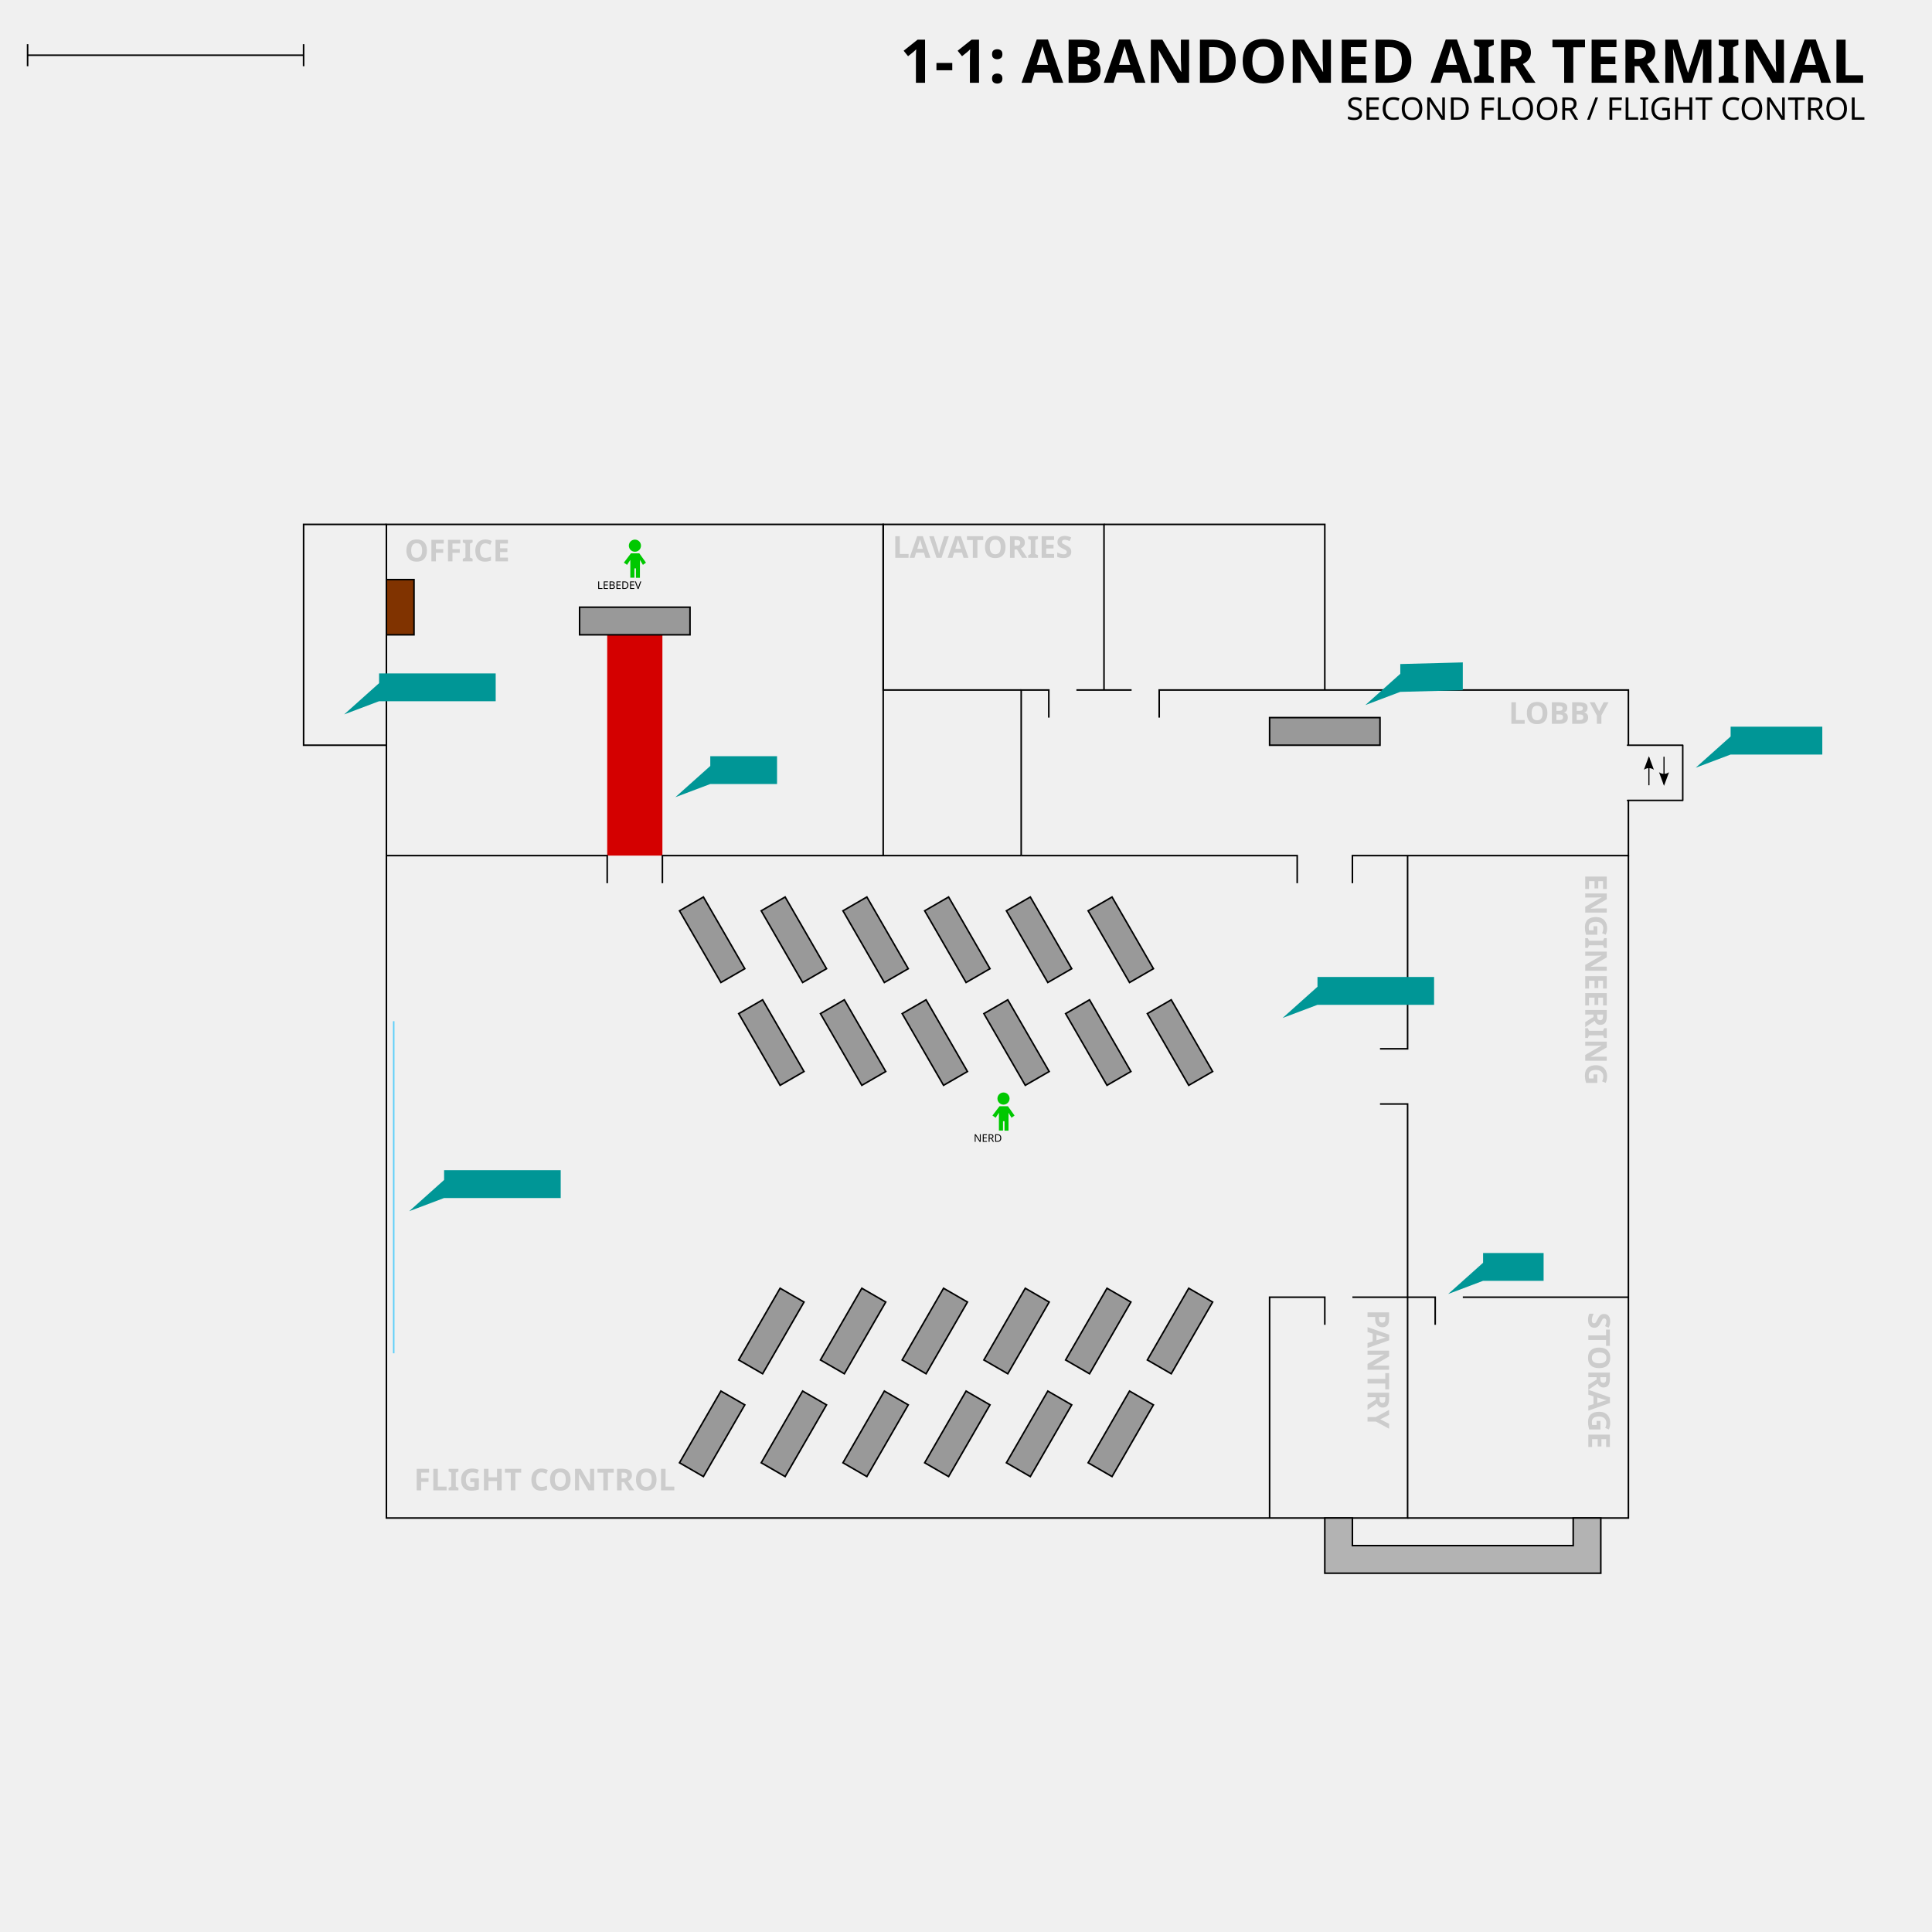
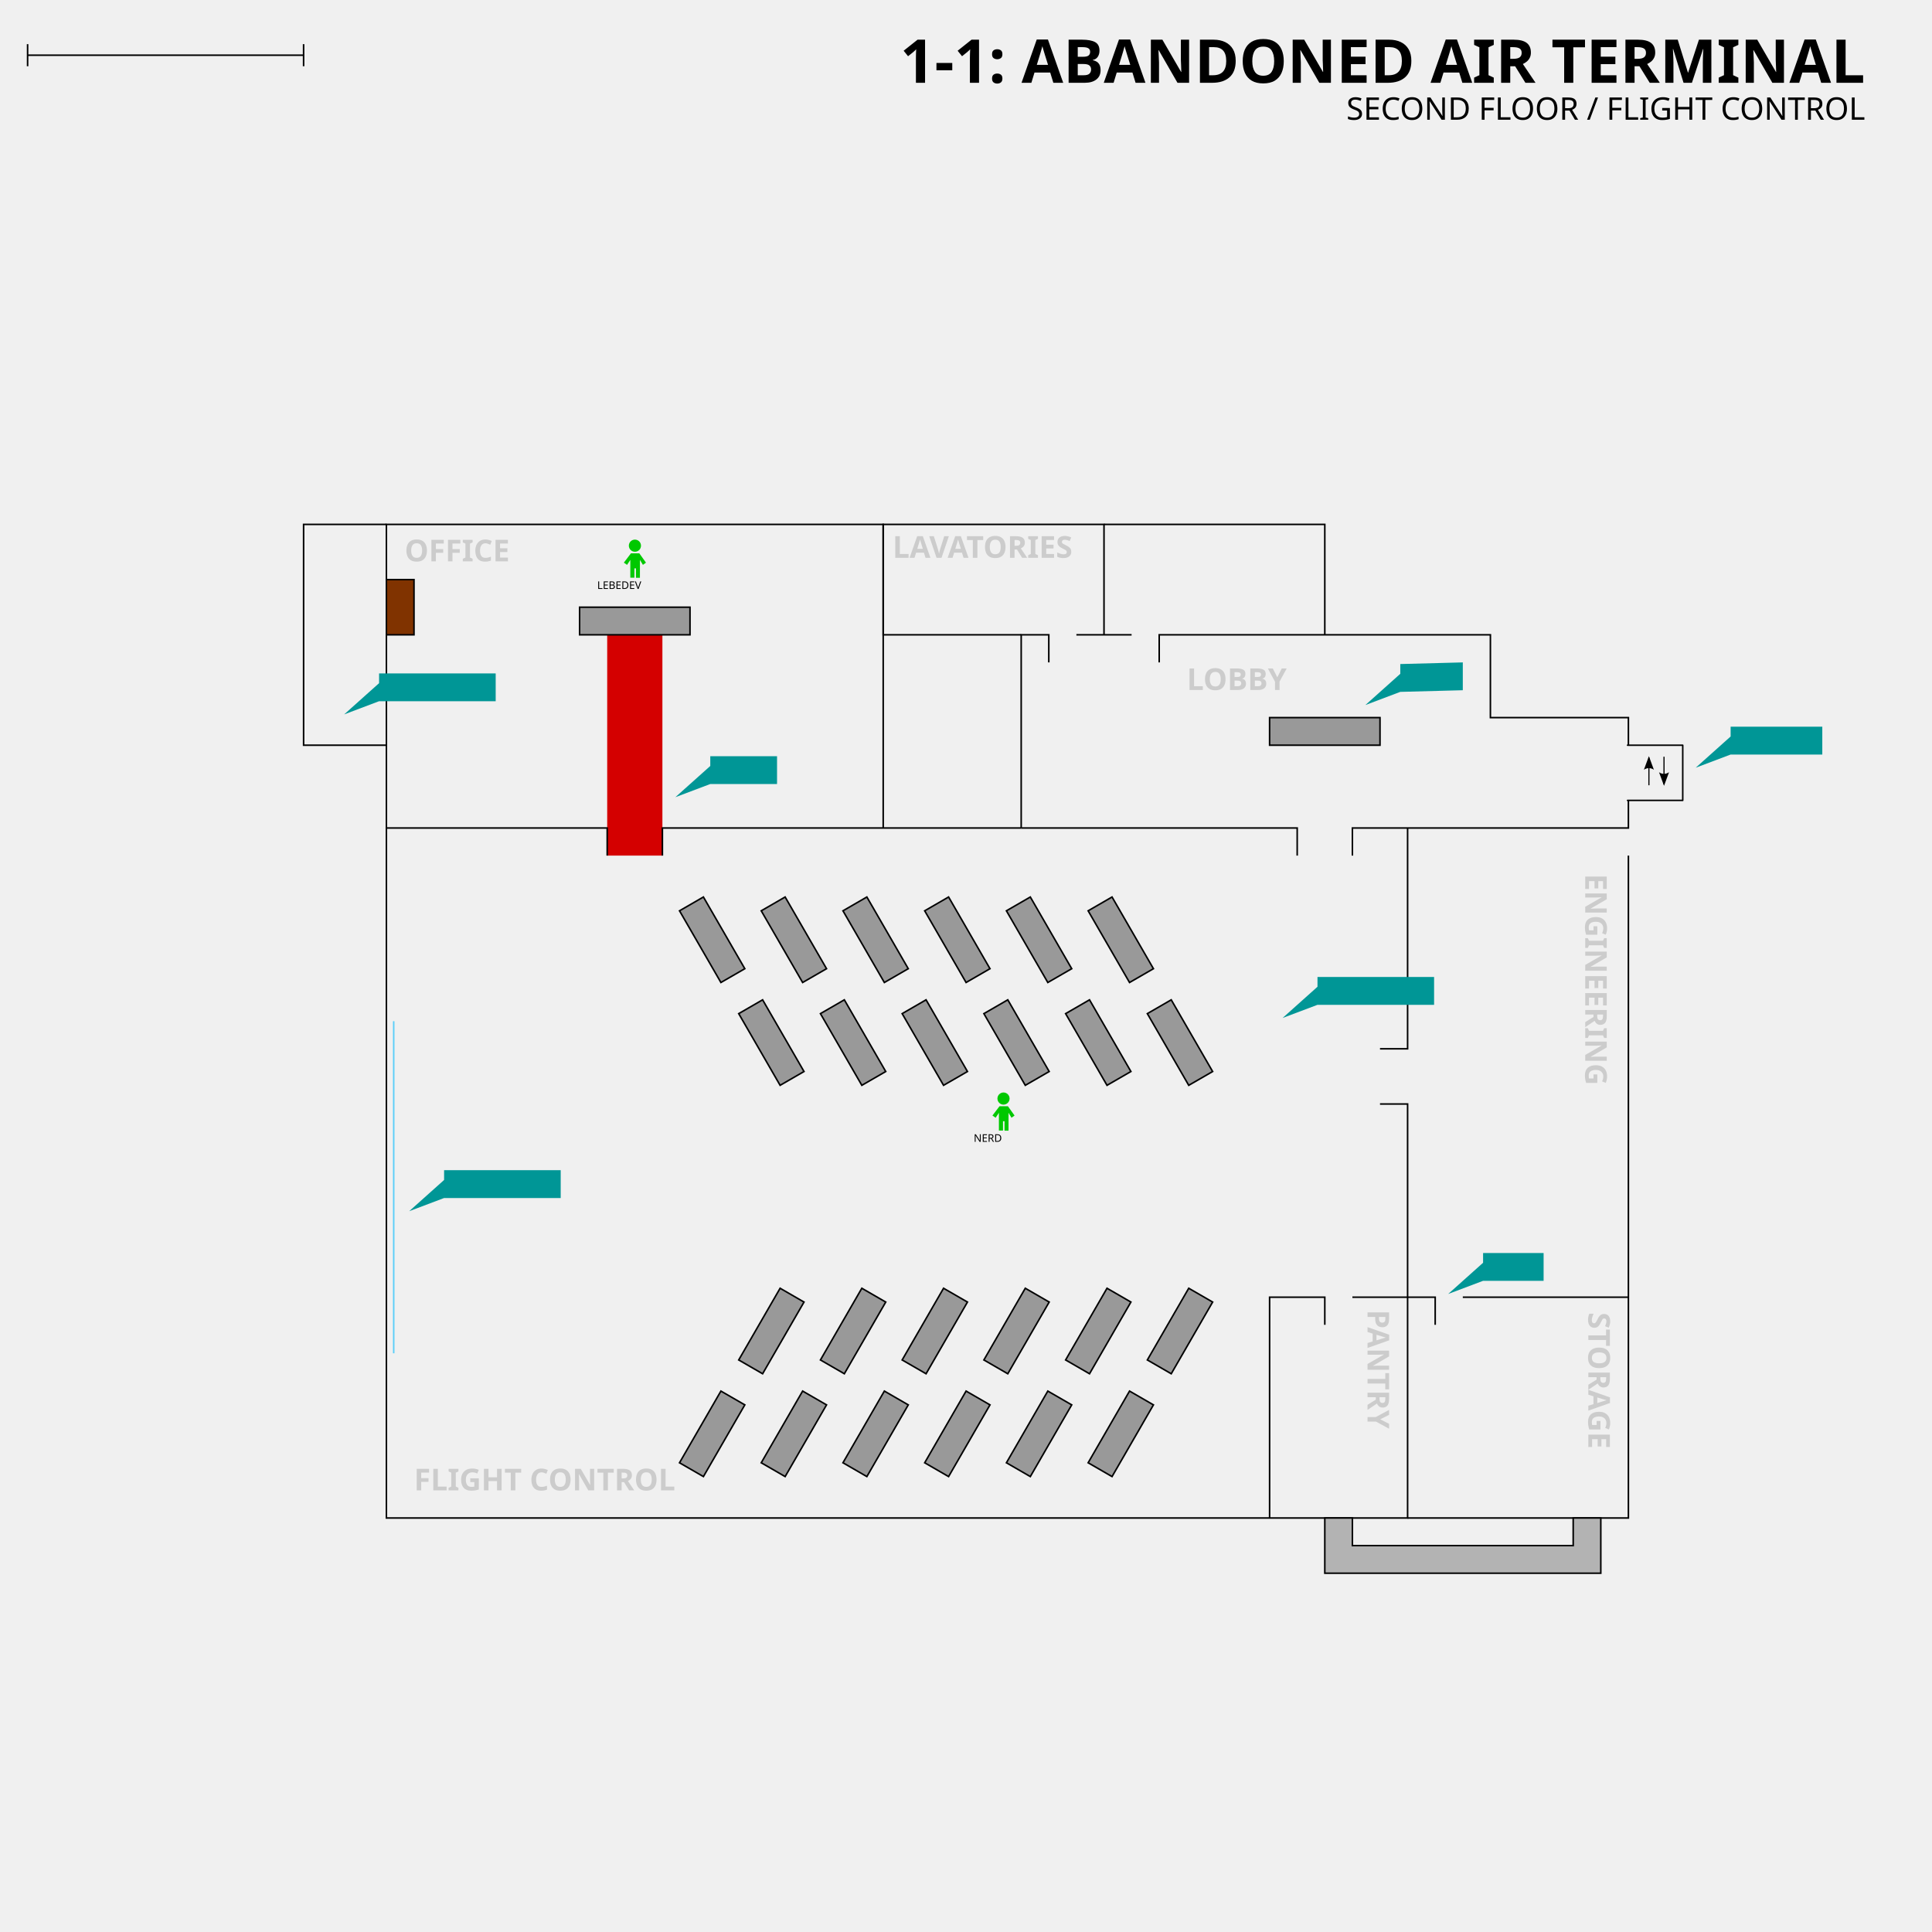
<svg xmlns="http://www.w3.org/2000/svg" xmlns:xlink="http://www.w3.org/1999/xlink" width="1240.158" height="1240.158" id="svg2" version="1.1">
  <defs id="defs4">
    <linearGradient id="linearGradient5294">
      <stop style="stop-color:#c8c8c8;stop-opacity:1;" offset="0" id="stop5296" />
      <stop style="stop-color:#808080;stop-opacity:0;" offset="1" id="stop5298" />
    </linearGradient>
    <marker orient="auto" refY="0" refX="0" id="Arrow2Mend" style="overflow:visible">
      <path id="path7211" style="fill-rule:evenodd;stroke-width:0.625;stroke-linejoin:round" d="M 8.719,4.034 -2.207,0.016 8.719,-4.002 c -1.745,2.372 -1.735,5.617 -6e-7,8.035 z" transform="scale(-0.6,-0.6)" />
    </marker>
    <marker orient="auto" refY="0" refX="0" id="Arrow2Lend" style="overflow:visible">
      <path id="path7205" style="fill-rule:evenodd;stroke-width:0.625;stroke-linejoin:round" d="M 8.719,4.034 -2.207,0.016 8.719,-4.002 c -1.745,2.372 -1.735,5.617 -6e-7,8.035 z" transform="matrix(-1.1,0,0,-1.1,-1.1,0)" />
    </marker>
    <marker orient="auto" refY="0" refX="0" id="Arrow2Lend-2" style="overflow:visible">
      <path id="path7205-9" style="fill-rule:evenodd;stroke-width:0.625;stroke-linejoin:round" d="M 8.719,4.034 -2.207,0.016 8.719,-4.002 c -1.745,2.372 -1.735,5.617 -6e-7,8.035 z" transform="matrix(-1.1,0,0,-1.1,-1.1,0)" />
    </marker>
    <linearGradient xlink:href="#linearGradient5294" id="linearGradient5300" x1="376.142" y1="2344.488" x2="376.142" y2="2273.622" gradientUnits="userSpaceOnUse" gradientTransform="translate(105.748,-2000.787)" />
    <linearGradient xlink:href="#linearGradient5294-4" id="linearGradient5300-7" x1="389.764" y1="2344.488" x2="389.764" y2="2273.622" gradientUnits="userSpaceOnUse" />
    <linearGradient id="linearGradient5294-4">
      <stop style="stop-color:#c8c8c8;stop-opacity:1;" offset="0" id="stop5296-5" />
      <stop style="stop-color:#808080;stop-opacity:0;" offset="1" id="stop5298-1" />
    </linearGradient>
    <linearGradient gradientTransform="translate(43.21654,-1946.705)" y2="2273.622" x2="389.764" y1="2344.488" x1="389.764" gradientUnits="userSpaceOnUse" id="linearGradient5317-2" xlink:href="#linearGradient5294-4-5" />
    <linearGradient id="linearGradient5294-4-5">
      <stop style="stop-color:#c8c8c8;stop-opacity:1;" offset="0" id="stop5296-5-2" />
      <stop style="stop-color:#808080;stop-opacity:0;" offset="1" id="stop5298-1-8" />
    </linearGradient>
    <linearGradient y2="2273.622" x2="389.764" y1="2344.488" x1="389.764" gradientTransform="translate(92.43308,-1942.988)" gradientUnits="userSpaceOnUse" id="linearGradient5351-9" xlink:href="#linearGradient5294-4-5-5" />
    <linearGradient id="linearGradient5294-4-5-5">
      <stop style="stop-color:#c8c8c8;stop-opacity:1;" offset="0" id="stop5296-5-2-9" />
      <stop style="stop-color:#808080;stop-opacity:0;" offset="1" id="stop5298-1-8-6" />
    </linearGradient>
    <linearGradient y2="2273.622" x2="389.764" y1="2344.488" x1="389.764" gradientTransform="translate(120.4331,-1932.772)" gradientUnits="userSpaceOnUse" id="linearGradient5385-4" xlink:href="#linearGradient5294-4-5-5-0" />
    <linearGradient id="linearGradient5294-4-5-5-0">
      <stop style="stop-color:#c8c8c8;stop-opacity:1;" offset="0" id="stop5296-5-2-9-4" />
      <stop style="stop-color:#808080;stop-opacity:0;" offset="1" id="stop5298-1-8-6-5" />
    </linearGradient>
    <marker orient="auto" refY="0" refX="0" id="Arrow2Lend-0" style="overflow:visible">
      <path id="path7205-5" style="fill-rule:evenodd;stroke-width:0.625;stroke-linejoin:round" d="M 8.719,4.034 -2.207,0.016 8.719,-4.002 c -1.745,2.372 -1.735,5.617 -6e-7,8.035 z" transform="matrix(-1.1,0,0,-1.1,-1.1,0)" />
    </marker>
    <linearGradient xlink:href="#linearGradient5294-2" id="linearGradient5300-5" x1="389.764" y1="2344.488" x2="389.764" y2="2273.622" gradientUnits="userSpaceOnUse" gradientTransform="translate(105.748,-2000.787)" />
    <linearGradient id="linearGradient5294-2">
      <stop style="stop-color:#c8c8c8;stop-opacity:1;" offset="0" id="stop5296-0" />
      <stop style="stop-color:#808080;stop-opacity:0;" offset="1" id="stop5298-9" />
    </linearGradient>
    <linearGradient y2="2272.208" x2="392.857" y1="2378.507" x1="392.857" gradientTransform="translate(-251.1249,-2034.807)" gradientUnits="userSpaceOnUse" id="linearGradient5268" xlink:href="#linearGradient5294-2" />
  </defs>
  <g id="layer1" transform="translate(0,187.7954)">
    <path style="fill:#d40000;stroke:none" d="m 425.197,361.417 -35.433,0 0,-141.732 35.433,0 z" id="path6804" />
-     <text xml:space="preserve" style="font-size:19.379px;font-style:normal;font-weight:normal;line-height:125%;letter-spacing:0px;word-spacing:0px;fill:#cccccc;fill-opacity:1;stroke:none;font-family:Sans" x="968.409" y="276.834" id="text3909-2-0">
-       <tspan x="968.409" y="276.834" id="tspan4952-9-0" style="font-size:19.379px;font-style:normal;font-variant:normal;font-weight:bold;font-stretch:normal;fill:#cccccc;font-family:Sans;-inkscape-font-specification:Sans">LOBBY</tspan>
+     <text xml:space="preserve" style="font-size:19.379px;font-style:normal;font-weight:normal;line-height:125%;letter-spacing:0px;word-spacing:0px;fill:#cccccc;fill-opacity:1;stroke:none;font-family:Sans" x="761.811" y="255.118" id="text3909-2-0">
+       <tspan x="761.811" y="255.118" id="tspan4952-9-0" style="font-size:19.379px;font-style:normal;font-variant:normal;font-weight:bold;font-stretch:normal;fill:#cccccc;font-family:Sans;-inkscape-font-specification:Sans">LOBBY</tspan>
    </text>
    <g transform="matrix(0.4844748,0,0,0.4844748,455.496,251.2592)" id="g6409-1" />
    <g id="g4459" transform="matrix(0.2746836,0,0,0.2746836,462.1923,-198.4208)">
      <path id="path4434" d="m -209.656,1388.652 9.567,0 0,-21.817 3.559,0 0,22.074 9.336,0 0,-41.802 6.967,11.58 7.168,-5.157 -15.579,-21.768 -19.574,0 -16.531,21.768 7.479,5.157 7.607,-11.58 z" style="fill:#00c800;fill-opacity:1;stroke:none" />
      <path transform="matrix(0.7220621,0,0,0.7220621,-57.32529,413.4515)" d="m -176.429,1247.005 c 0,10.848 -8.794,19.643 -19.643,19.643 -10.848,0 -19.643,-8.794 -19.643,-19.643 0,-10.848 8.794,-19.643 19.643,-19.643 10.848,0 19.643,8.794 19.643,19.643 z" id="path4436" style="fill:#00c800;fill-opacity:1;stroke:none" />
      <text xml:space="preserve" style="font-size:40px;font-style:normal;font-weight:normal;line-height:125%;letter-spacing:0px;word-spacing:0px;fill:#000000;fill-opacity:1;stroke:none;font-family:Sans" x="-199.182" y="1414.983" id="text4463">
        <tspan id="tspan4465" x="-199.182" y="1414.983" style="font-size:24.693px;font-style:normal;font-variant:normal;font-weight:normal;font-stretch:normal;text-align:center;text-anchor:middle;font-family:Sans;-inkscape-font-specification:Sans">LEBEDEV</tspan>
      </text>
    </g>
    <text xml:space="preserve" style="font-size:19.379px;font-style:normal;font-weight:normal;line-height:125%;letter-spacing:0px;word-spacing:0px;fill:#000000;fill-opacity:1;stroke:none;font-family:Sans" x="1222.441" y="-134.646" id="text4655">
      <tspan x="1222.441" y="-134.646" id="tspan4659" style="font-size:38.758px;font-style:normal;font-variant:normal;font-weight:bold;font-stretch:normal;text-align:end;text-anchor:end;font-family:Sans;-inkscape-font-specification:Sans">1-1: ABANDONED AIR TERMINAL</tspan>
    </text>
    <g id="g4317" transform="matrix(0.4844748,0,0,0.4844748,-84.31664,566.27)">
      <path style="fill:none;stroke:#000000;stroke-width:2;stroke-linecap:round;stroke-linejoin:round;stroke-miterlimit:4;stroke-opacity:1;stroke-dashoffset:0" d="m 2330.443,-569.109 73.137,0 0,73.137 -73.137,0" id="rect6996" />
      <path id="path6998" d="m 2358.756,-516.027 0,-36.569" style="fill:none;stroke:#000000;stroke-width:1.5;stroke-linecap:butt;stroke-linejoin:miter;stroke-miterlimit:4;stroke-opacity:1;stroke-dasharray:none;marker-mid:none;marker-end:url(#Arrow2Lend)" />
      <path id="path6998-4" d="m 2378.759,-553.838 0,36.569" style="fill:none;stroke:#000000;stroke-width:1.5;stroke-linecap:butt;stroke-linejoin:miter;stroke-miterlimit:4;stroke-opacity:1;stroke-dasharray:none;marker-mid:none;marker-end:url(#Arrow2Lend)" />
    </g>
    <g id="g6409-7" transform="matrix(0.4844748,0,0,0.4844748,843.1305,-206.6487)">
      <path id="path3841-1-4" d="m 506.43,1056.093 46.258,-41.381 0,-12.948 121.469,0 0,36.871 -121.469,0 z" style="fill:#009696;fill-opacity:1;stroke:none" />
      <flowRoot transform="translate(-356.18,592.5709)" style="font-size:40px;font-style:normal;font-weight:normal;line-height:125%;letter-spacing:0px;word-spacing:0px;fill:#ffffff;fill-opacity:1;stroke:none;font-family:Sans" id="flowRoot3901-1-1" xml:space="preserve">
        <flowRegion id="flowRegion3903-9-4">
          <rect style="fill:#ffffff" y="419.505" x="918.571" height="121.429" width="264.286" id="rect3905-7-4" />
        </flowRegion>
        <flowPara style="font-size:14px;font-style:normal;font-variant:normal;font-weight:normal;font-stretch:normal;text-align:justify;text-anchor:start;fill:#ffffff;font-family:Sans;-inkscape-font-specification:Sans" id="flowPara3907-6-2">To ground floor</flowPara>
      </flowRoot>
    </g>
    <path id="path5333" style="fill:none;stroke:#000000;stroke-width:1px;stroke-linecap:butt;stroke-linejoin:miter;stroke-opacity:1" d="m 194.882,-159.449 0,14.173 m -177.165,-14.173 0,14.173 m 0,-7.087 177.165,0" />
    <flowRoot transform="matrix(0.4844748,0,0,0.4844748,-356.4377,-366.0767)" style="font-size:40px;font-style:normal;font-weight:normal;line-height:125%;letter-spacing:0px;word-spacing:0px;fill:#ffffff;fill-opacity:1;stroke:none;font-family:Sans" id="flowRoot3901-5-0" xml:space="preserve">
      <flowRegion id="flowRegion3903-8-7">
        <rect style="fill:#ffffff" y="419.505" x="918.571" height="121.429" width="264.286" id="rect3905-6-6" />
      </flowRegion>
      <flowPara style="font-size:14px;font-style:normal;font-variant:normal;font-weight:normal;font-stretch:normal;text-align:justify;text-anchor:start;fill:#000000;font-family:Sans;-inkscape-font-specification:Sans" id="flowPara3907-1-6">10 meters</flowPara>
    </flowRoot>
    <text xml:space="preserve" style="font-size:19.379px;font-style:normal;font-weight:normal;line-height:125%;letter-spacing:0px;word-spacing:0px;fill:#000000;fill-opacity:1;stroke:none;font-family:Sans" x="1222.441" y="-110.929" id="text4655-1">
      <tspan x="1222.441" y="-110.929" style="font-size:20px;font-style:normal;font-variant:normal;font-weight:normal;font-stretch:normal;text-align:end;text-anchor:end;font-family:Sans;-inkscape-font-specification:Sans" id="tspan4968">SECOND FLOOR / FLIGHT CONTROL</tspan>
    </text>
-     <path style="fill:none;stroke:#000000;stroke-width:1px;stroke-linecap:butt;stroke-linejoin:miter;stroke-opacity:1" d="m 1045.276,513.78 0,35.433 -177.165,0 0,17.717" id="path4972" transform="translate(0,-187.7954)" />
-     <path style="fill:none;stroke:#000000;stroke-width:1px;stroke-linecap:butt;stroke-linejoin:miter;stroke-opacity:1" d="m 655.512,549.213 177.165,0 0,17.717 m 212.598,-88.583 0,-35.433 -301.181,0 0,17.717 m -17.717,-17.717 -35.433,0 m -17.717,17.717 0,-17.717 -17.717,0 0,106.299" id="path4974" transform="translate(0,-187.7954)" />
-     <path style="fill:none;stroke:#000000;stroke-width:1px;stroke-linecap:butt;stroke-linejoin:miter;stroke-opacity:1" d="m 655.512,361.417 -230.315,0 0,17.717 m -35.433,0 0,-17.717 -141.732,-3e-5 0,425.197 655.512,10e-6 0,-265.748 -17.717,0 m 0,-35.433 17.717,0 0,-124.016" id="path6314" />
+     <path style="fill:none;stroke:#000000;stroke-width:1px;stroke-linecap:butt;stroke-linejoin:miter;stroke-opacity:1" d="m 1045.276,513.78 0,17.717 -177.165,0 0,17.717" id="path4972" transform="translate(0,-187.7954)" />
+     <path style="fill:none;stroke:#000000;stroke-width:1px;stroke-linecap:butt;stroke-linejoin:miter;stroke-opacity:1" d="m 655.512,531.496 177.165,0 0,17.717 m 212.598,-70.866 0,-17.717 -88.583,0 0,-53.15 -212.598,0 0,17.717 m -17.717,-17.717 -35.433,0 m -17.717,17.717 0,-17.717 -17.717,0 0,124.016" id="path4974" transform="translate(0,-187.7954)" />
+     <path style="fill:none;stroke:#000000;stroke-width:1px;stroke-linecap:butt;stroke-linejoin:miter;stroke-opacity:1" d="m 655.512,343.701 -230.315,0 0,17.717 m -35.433,0 0,-17.717 -141.732,-3e-5 0,442.913 655.512,10e-6 0,-265.748 -17.717,0 m 0,-35.433 17.717,0 0,-141.732" id="path6314" />
    <path style="fill:none;stroke:#00baff;stroke-width:0.969;stroke-linecap:butt;stroke-linejoin:miter;stroke-miterlimit:4;stroke-opacity:0.618;stroke-dasharray:none" d="m 252.724,680.882 0,-213.165" id="path4310-1" />
    <g id="g6409-7-6" transform="matrix(0.4844748,0,0,0.4844748,17.30368,78.02542)">
      <path id="path3841-1-4-8" d="m 506.43,1056.093 46.258,-41.381 0,-12.948 154.494,0 0,36.871 -154.494,0 z" style="fill:#009696;fill-opacity:1;stroke:none" />
      <flowRoot transform="translate(-356.18,592.5709)" style="font-size:40px;font-style:normal;font-weight:normal;line-height:125%;letter-spacing:0px;word-spacing:0px;fill:#ffffff;fill-opacity:1;stroke:none;font-family:Sans" id="flowRoot3901-1-1-5" xml:space="preserve">
        <flowRegion id="flowRegion3903-9-4-7">
          <rect style="fill:#ffffff" y="419.505" x="918.571" height="121.429" width="264.286" id="rect3905-7-4-6" />
        </flowRegion>
        <flowPara style="font-size:14px;font-style:normal;font-variant:normal;font-weight:normal;font-stretch:normal;text-align:justify;text-anchor:start;fill:#ffffff;font-family:Sans;-inkscape-font-specification:Sans" id="flowPara3907-6-2-1">Flight control monitor</flowPara>
      </flowRoot>
    </g>
    <text xml:space="preserve" style="font-size:19.379px;font-style:normal;font-weight:normal;line-height:125%;letter-spacing:0px;word-spacing:0px;fill:#cccccc;fill-opacity:1;stroke:none;font-family:Sans" x="572.929" y="170.252" id="text3909-2-0-8">
      <tspan x="572.929" y="170.252" id="tspan4952-9-0-9" style="font-size:19.379px;font-style:normal;font-variant:normal;font-weight:bold;font-stretch:normal;fill:#cccccc;font-family:Sans;-inkscape-font-specification:Sans">LAVATORIES</tspan>
    </text>
    <path style="fill:#999999;stroke:#000000;stroke-width:1px;stroke-linecap:butt;stroke-linejoin:miter;stroke-opacity:1" d="m 814.961,272.834 70.866,0 0,17.717 -70.866,0 z" id="path6359-0-2" />
-     <path style="fill:none;stroke:#000000;stroke-width:1px;stroke-linecap:butt;stroke-linejoin:miter;stroke-opacity:1" d="m 566.929,361.417 0,-212.598 -318.898,0 0,35.433 m 0,35.433 0,141.732" id="path6651" />
+     <path style="fill:none;stroke:#000000;stroke-width:1px;stroke-linecap:butt;stroke-linejoin:miter;stroke-opacity:1" d="m 566.929,343.701 0,-194.882 -318.898,0 0,35.433 m 0,35.433 1e-5,124.016" id="path6651" />
    <g id="g6409-7-3" transform="matrix(0.4844748,0,0,0.4844748,631.0832,-246.8722)">
      <path id="path3841-1-4-3" d="m 506.43,1056.093 46.258,-41.381 0,-12.948 82.831,-2.179 0,36.871 -82.831,2.179 z" style="fill:#009696;fill-opacity:1;stroke:none" />
      <flowRoot transform="translate(-356.18,592.5709)" style="font-size:40px;font-style:normal;font-weight:normal;line-height:125%;letter-spacing:0px;word-spacing:0px;fill:#ffffff;fill-opacity:1;stroke:none;font-family:Sans" id="flowRoot3901-1-1-4" xml:space="preserve">
        <flowRegion id="flowRegion3903-9-4-1">
          <rect style="fill:#ffffff" y="419.505" x="918.571" height="121.429" width="264.286" id="rect3905-7-4-1" />
        </flowRegion>
        <flowPara style="font-size:14px;font-style:normal;font-variant:normal;font-weight:normal;font-stretch:normal;text-align:justify;text-anchor:start;fill:#ffffff;font-family:Sans;-inkscape-font-specification:Sans" id="flowPara3907-6-2-3">Reception</flowPara>
      </flowRoot>
    </g>
    <path style="fill:#999999;stroke:#000000;stroke-width:1px;stroke-linecap:butt;stroke-linejoin:miter;stroke-opacity:1" d="m 442.913,219.685 -70.866,0 0,-17.717 70.866,0 z" id="path6359-0-2-8" />
    <g id="g6409-7-6-7" transform="matrix(0.4844748,0,0,0.4844748,577.9336,-45.99033)">
      <path id="path3841-1-4-8-4" d="m 506.43,1056.093 46.258,-41.381 0,-12.948 154.494,0 0,36.871 -154.494,0 z" style="fill:#009696;fill-opacity:1;stroke:none" />
      <flowRoot transform="translate(-356.18,592.5709)" style="font-size:40px;font-style:normal;font-weight:normal;line-height:125%;letter-spacing:0px;word-spacing:0px;fill:#ffffff;fill-opacity:1;stroke:none;font-family:Sans" id="flowRoot3901-1-1-5-2" xml:space="preserve">
        <flowRegion id="flowRegion3903-9-4-7-7">
          <rect style="fill:#ffffff" y="419.505" x="918.571" height="121.429" width="264.286" id="rect3905-7-4-6-7" />
        </flowRegion>
        <flowPara style="font-size:14px;font-style:normal;font-variant:normal;font-weight:normal;font-stretch:normal;text-align:justify;text-anchor:start;fill:#ffffff;font-family:Sans;-inkscape-font-specification:Sans" id="flowPara3907-6-2-1-9">Lots of geeky stuff</flowPara>
      </flowRoot>
    </g>
    <g id="g4459-3" transform="matrix(0.2746836,0,0,0.2746836,698.7907,156.4769)">
      <path id="path4434-1" d="m -209.656,1388.652 9.567,0 0,-21.817 3.559,0 0,22.074 9.336,0 0,-41.802 6.967,11.58 7.168,-5.157 -15.579,-21.768 -19.574,0 -16.531,21.768 7.479,5.157 7.607,-11.58 z" style="fill:#00c800;fill-opacity:1;stroke:none" />
      <path transform="matrix(0.7220621,0,0,0.7220621,-57.32529,413.4515)" d="m -176.429,1247.005 c 0,10.848 -8.794,19.643 -19.643,19.643 -10.848,0 -19.643,-8.794 -19.643,-19.643 0,-10.848 8.794,-19.643 19.643,-19.643 10.848,0 19.643,8.794 19.643,19.643 z" id="path4436-9" style="fill:#00c800;fill-opacity:1;stroke:none" />
      <text xml:space="preserve" style="font-size:40px;font-style:normal;font-weight:normal;line-height:125%;letter-spacing:0px;word-spacing:0px;fill:#000000;fill-opacity:1;stroke:none;font-family:Sans" x="-199.182" y="1414.983" id="text4463-8">
        <tspan id="tspan4465-6" x="-199.182" y="1414.983" style="font-size:24.693px;font-style:normal;font-variant:normal;font-weight:normal;font-stretch:normal;text-align:center;text-anchor:middle;font-family:Sans;-inkscape-font-specification:Sans">NERD</tspan>
      </text>
    </g>
    <path style="fill:none;stroke:#000000;stroke-width:1px;stroke-linecap:butt;stroke-linejoin:miter;stroke-opacity:1" d="m 248.031,148.819 -53.15,0 0,141.732 53.15,0" id="path6767" />
    <path style="fill:#803300;stroke:#000000;stroke-width:1px;stroke-linecap:butt;stroke-linejoin:miter;stroke-opacity:1" d="m 248.031,184.252 17.717,0 0,35.433 -17.717,0 z" id="path6769" />
    <g id="g6409-7-5" transform="matrix(0.4844748,0,0,0.4844748,-24.4286,-240.8722)">
      <path id="path3841-1-4-0" d="m 506.43,1056.093 46.258,-41.381 0,-12.948 154.494,0 0,36.871 -154.494,0 z" style="fill:#009696;fill-opacity:1;stroke:none" />
      <flowRoot transform="translate(-356.18,592.5709)" style="font-size:40px;font-style:normal;font-weight:normal;line-height:125%;letter-spacing:0px;word-spacing:0px;fill:#ffffff;fill-opacity:1;stroke:none;font-family:Sans" id="flowRoot3901-1-1-2" xml:space="preserve">
        <flowRegion id="flowRegion3903-9-4-8">
          <rect style="fill:#ffffff" y="419.505" x="918.571" height="121.429" width="264.286" id="rect3905-7-4-60" />
        </flowRegion>
        <flowPara style="font-size:14px;font-style:normal;font-variant:normal;font-weight:normal;font-stretch:normal;text-align:justify;text-anchor:start;fill:#ffffff;font-family:Sans;-inkscape-font-specification:Sans" id="flowPara3907-6-2-2">Hidden compartment</flowPara>
      </flowRoot>
    </g>
    <g id="g6409-7-5-4" transform="matrix(0.4844748,0,0,0.4844748,188.1698,-187.7226)">
      <path id="path3841-1-4-0-8" d="m 506.43,1056.093 46.258,-41.381 0,-12.948 88.443,0 0,36.871 -88.443,0 z" style="fill:#009696;fill-opacity:1;stroke:none" />
      <flowRoot transform="translate(-356.18,592.5709)" style="font-size:40px;font-style:normal;font-weight:normal;line-height:125%;letter-spacing:0px;word-spacing:0px;fill:#ffffff;fill-opacity:1;stroke:none;font-family:Sans" id="flowRoot3901-1-1-2-6" xml:space="preserve">
        <flowRegion id="flowRegion3903-9-4-8-5">
          <rect style="fill:#ffffff" y="419.505" x="918.571" height="121.429" width="264.286" id="rect3905-7-4-60-0" />
        </flowRegion>
        <flowPara style="font-size:14px;font-style:normal;font-variant:normal;font-weight:normal;font-stretch:normal;text-align:justify;text-anchor:start;fill:#ffffff;font-family:Sans;-inkscape-font-specification:Sans" id="flowPara3907-6-2-2-9">Fabularity!</flowPara>
      </flowRoot>
    </g>
    <g id="g3289" transform="translate(-5.208665,40)">
      <path id="path6359-8-1-7-1" d="m 494.731,413.989 26.575,46.029 -15.343,8.858 -26.575,-46.029 z" style="fill:#999999;stroke:#000000;stroke-width:1px;stroke-linecap:butt;stroke-linejoin:miter;stroke-opacity:1" />
      <path id="path6359-8-1-7-1-9" d="m 547.19,413.989 26.575,46.029 -15.343,8.858 -26.575,-46.029 z" style="fill:#999999;stroke:#000000;stroke-width:1px;stroke-linecap:butt;stroke-linejoin:miter;stroke-opacity:1" />
      <path id="path6359-8-1-7-1-9-4" d="m 599.65,413.989 26.575,46.029 -15.343,8.858 -26.575,-46.029 z" style="fill:#999999;stroke:#000000;stroke-width:1px;stroke-linecap:butt;stroke-linejoin:miter;stroke-opacity:1" />
      <path id="path6359-8-1-7-1-9-4-8" d="m 652.11,413.989 26.575,46.029 -15.343,8.858 -26.575,-46.029 z" style="fill:#999999;stroke:#000000;stroke-width:1px;stroke-linecap:butt;stroke-linejoin:miter;stroke-opacity:1" />
      <path id="path6359-8-1-7-1-9-4-8-8" d="m 704.57,413.989 26.575,46.029 -15.343,8.858 -26.575,-46.029 z" style="fill:#999999;stroke:#000000;stroke-width:1px;stroke-linecap:butt;stroke-linejoin:miter;stroke-opacity:1" />
      <path id="path6359-8-1-7-1-9-4-8-8-2" d="m 757.03,413.989 26.575,46.029 -15.343,8.858 -26.575,-46.029 z" style="fill:#999999;stroke:#000000;stroke-width:1px;stroke-linecap:butt;stroke-linejoin:miter;stroke-opacity:1" />
      <path id="path6359-8-1-7-1-5" d="m 456.731,347.989 26.575,46.029 -15.343,8.858 -26.575,-46.029 z" style="fill:#999999;stroke:#000000;stroke-width:1px;stroke-linecap:butt;stroke-linejoin:miter;stroke-opacity:1" />
      <path id="path6359-8-1-7-1-9-5" d="m 509.19,347.989 26.575,46.029 -15.343,8.858 -26.575,-46.029 z" style="fill:#999999;stroke:#000000;stroke-width:1px;stroke-linecap:butt;stroke-linejoin:miter;stroke-opacity:1" />
      <path id="path6359-8-1-7-1-9-4-1" d="m 561.65,347.989 26.575,46.029 -15.343,8.858 -26.575,-46.029 z" style="fill:#999999;stroke:#000000;stroke-width:1px;stroke-linecap:butt;stroke-linejoin:miter;stroke-opacity:1" />
      <path id="path6359-8-1-7-1-9-4-8-7" d="m 614.11,347.989 26.575,46.029 -15.343,8.858 -26.575,-46.029 z" style="fill:#999999;stroke:#000000;stroke-width:1px;stroke-linecap:butt;stroke-linejoin:miter;stroke-opacity:1" />
      <path id="path6359-8-1-7-1-9-4-8-8-1" d="m 666.57,347.989 26.575,46.029 -15.343,8.858 -26.575,-46.029 z" style="fill:#999999;stroke:#000000;stroke-width:1px;stroke-linecap:butt;stroke-linejoin:miter;stroke-opacity:1" />
      <path id="path6359-8-1-7-1-9-4-8-8-2-1" d="m 719.03,347.989 26.575,46.029 -15.343,8.858 -26.575,-46.029 z" style="fill:#999999;stroke:#000000;stroke-width:1px;stroke-linecap:butt;stroke-linejoin:miter;stroke-opacity:1" />
    </g>
    <g id="g3289-5" transform="matrix(-1,0,0,1,1219.784,291.1496)">
      <path id="path6359-8-1-7-1-2" d="m 494.731,413.989 26.575,46.029 -15.343,8.858 -26.575,-46.029 z" style="fill:#999999;stroke:#000000;stroke-width:1px;stroke-linecap:butt;stroke-linejoin:miter;stroke-opacity:1" />
      <path id="path6359-8-1-7-1-9-7" d="m 547.19,413.989 26.575,46.029 -15.343,8.858 -26.575,-46.029 z" style="fill:#999999;stroke:#000000;stroke-width:1px;stroke-linecap:butt;stroke-linejoin:miter;stroke-opacity:1" />
      <path id="path6359-8-1-7-1-9-4-6" d="m 599.65,413.989 26.575,46.029 -15.343,8.858 -26.575,-46.029 z" style="fill:#999999;stroke:#000000;stroke-width:1px;stroke-linecap:butt;stroke-linejoin:miter;stroke-opacity:1" />
      <path id="path6359-8-1-7-1-9-4-8-1" d="m 652.11,413.989 26.575,46.029 -15.343,8.858 -26.575,-46.029 z" style="fill:#999999;stroke:#000000;stroke-width:1px;stroke-linecap:butt;stroke-linejoin:miter;stroke-opacity:1" />
      <path id="path6359-8-1-7-1-9-4-8-8-4" d="m 704.57,413.989 26.575,46.029 -15.343,8.858 -26.575,-46.029 z" style="fill:#999999;stroke:#000000;stroke-width:1px;stroke-linecap:butt;stroke-linejoin:miter;stroke-opacity:1" />
      <path id="path6359-8-1-7-1-9-4-8-8-2-2" d="m 757.03,413.989 26.575,46.029 -15.343,8.858 -26.575,-46.029 z" style="fill:#999999;stroke:#000000;stroke-width:1px;stroke-linecap:butt;stroke-linejoin:miter;stroke-opacity:1" />
      <path id="path6359-8-1-7-1-5-3" d="m 456.731,347.989 26.575,46.029 -15.343,8.858 -26.575,-46.029 z" style="fill:#999999;stroke:#000000;stroke-width:1px;stroke-linecap:butt;stroke-linejoin:miter;stroke-opacity:1" />
      <path id="path6359-8-1-7-1-9-5-2" d="m 509.19,347.989 26.575,46.029 -15.343,8.858 -26.575,-46.029 z" style="fill:#999999;stroke:#000000;stroke-width:1px;stroke-linecap:butt;stroke-linejoin:miter;stroke-opacity:1" />
      <path id="path6359-8-1-7-1-9-4-1-2" d="m 561.65,347.989 26.575,46.029 -15.343,8.858 -26.575,-46.029 z" style="fill:#999999;stroke:#000000;stroke-width:1px;stroke-linecap:butt;stroke-linejoin:miter;stroke-opacity:1" />
      <path id="path6359-8-1-7-1-9-4-8-7-1" d="m 614.11,347.989 26.575,46.029 -15.343,8.858 -26.575,-46.029 z" style="fill:#999999;stroke:#000000;stroke-width:1px;stroke-linecap:butt;stroke-linejoin:miter;stroke-opacity:1" />
      <path id="path6359-8-1-7-1-9-4-8-8-1-6" d="m 666.57,347.989 26.575,46.029 -15.343,8.858 -26.575,-46.029 z" style="fill:#999999;stroke:#000000;stroke-width:1px;stroke-linecap:butt;stroke-linejoin:miter;stroke-opacity:1" />
      <path id="path6359-8-1-7-1-9-4-8-8-2-1-8" d="m 719.03,347.989 26.575,46.029 -15.343,8.858 -26.575,-46.029 z" style="fill:#999999;stroke:#000000;stroke-width:1px;stroke-linecap:butt;stroke-linejoin:miter;stroke-opacity:1" />
    </g>
    <path style="fill:none;stroke:#000000;stroke-width:1px;stroke-linecap:butt;stroke-linejoin:miter;stroke-opacity:1" d="m 814.961,974.409 0,-141.732 35.433,0 0,17.717" id="path3357" transform="translate(0,-187.7954)" />
    <path style="fill:none;stroke:#000000;stroke-width:1px;stroke-linecap:butt;stroke-linejoin:miter;stroke-opacity:1" d="m 868.11,832.677 35.433,0" id="path3359" transform="translate(0,-187.7954)" />
    <text xml:space="preserve" style="font-size:19.379px;font-style:normal;font-weight:normal;line-height:125%;letter-spacing:0px;word-spacing:0px;fill:#cccccc;fill-opacity:1;stroke:none;font-family:Sans" x="265.748" y="768.897" id="text3909-2-0-8-5">
      <tspan x="265.748" y="768.897" id="tspan4952-9-0-9-7" style="font-size:19.379px;font-style:normal;font-variant:normal;font-weight:bold;font-stretch:normal;fill:#cccccc;font-family:Sans;-inkscape-font-specification:Sans">FLIGHT CONTROL</tspan>
    </text>
    <text xml:space="preserve" style="font-size:19.379px;font-style:normal;font-weight:normal;line-height:125%;letter-spacing:0px;word-spacing:0px;fill:#cccccc;fill-opacity:1;stroke:none;font-family:Sans" x="259.748" y="172.535" id="text3909-2-0-8-5-6">
      <tspan x="259.748" y="172.535" id="tspan4952-9-0-9-7-1" style="font-size:19.379px;font-style:normal;font-variant:normal;font-weight:bold;font-stretch:normal;fill:#cccccc;font-family:Sans;-inkscape-font-specification:Sans">OFFICE</tspan>
    </text>
    <text xml:space="preserve" style="font-size:19.379px;font-style:normal;font-weight:normal;line-height:125%;letter-spacing:0px;word-spacing:0px;fill:#cccccc;fill-opacity:1;stroke:none;font-family:Sans" x="652.882" y="-877.827" id="text3909-2-0-8-5-8" transform="matrix(0,1,-1,0,0,0)">
      <tspan x="652.882" y="-877.827" id="tspan4952-9-0-9-7-9" style="font-size:19.379px;font-style:normal;font-variant:normal;font-weight:bold;font-stretch:normal;fill:#cccccc;font-family:Sans;-inkscape-font-specification:Sans">PANTRY</tspan>
    </text>
-     <path style="fill:none;stroke:#000000;stroke-width:1px;stroke-linecap:butt;stroke-linejoin:miter;stroke-opacity:1" d="m 708.661,442.913 0,-106.299 -141.732,0 0,106.299 88.583,0" id="path3424" transform="translate(0,-187.7954)" />
-     <path style="fill:none;stroke:#000000;stroke-width:1px;stroke-linecap:butt;stroke-linejoin:miter;stroke-opacity:1" d="m 708.661,336.614 141.732,0 0,106.299" id="path3426" transform="translate(0,-187.7954)" />
+     <path style="fill:none;stroke:#000000;stroke-width:1px;stroke-linecap:butt;stroke-linejoin:miter;stroke-opacity:1" d="m 708.661,407.48 0,-70.866 -141.732,0 0,70.866 88.583,0" id="path3424" transform="translate(0,-187.7954)" />
+     <path style="fill:none;stroke:#000000;stroke-width:1px;stroke-linecap:butt;stroke-linejoin:miter;stroke-opacity:1" d="m 708.661,336.614 141.732,0 0,70.866" id="path3426" transform="translate(0,-187.7954)" />
    <path style="fill:none;stroke:#000000;stroke-width:1px;stroke-linecap:butt;stroke-linejoin:miter;stroke-opacity:1" d="m 1045.276,549.213 0,425.197 -141.732,0" id="path3430" transform="translate(0,-187.7954)" />
    <path style="fill:#b3b3b3;stroke:#000000;stroke-width:1px;stroke-linecap:butt;stroke-linejoin:miter;stroke-opacity:1" d="m 850.394,974.409 17.717,0 2e-5,17.717 141.732,0 0,-17.717 17.717,0 0,35.433 -177.165,0 z" id="path3432" transform="translate(0,-187.7954)" />
    <text xml:space="preserve" style="font-size:19.379px;font-style:normal;font-weight:normal;line-height:125%;letter-spacing:0px;word-spacing:0px;fill:#cccccc;fill-opacity:1;stroke:none;font-family:Sans" x="373.134" y="-1017.559" id="text3909-2-0-8-5-8-3" transform="matrix(0,1,-1,0,0,0)">
      <tspan x="373.134" y="-1017.559" id="tspan4952-9-0-9-7-9-3" style="font-size:19.379px;font-style:normal;font-variant:normal;font-weight:bold;font-stretch:normal;fill:#cccccc;font-family:Sans;-inkscape-font-specification:Sans">ENGINEERING</tspan>
    </text>
    <path style="fill:none;stroke:#000000;stroke-width:1px;stroke-linecap:butt;stroke-linejoin:miter;stroke-opacity:1" d="m 903.543,832.677 17.717,0 0,17.717" id="path3543" transform="translate(0,-187.7954)" />
    <path style="fill:none;stroke:#000000;stroke-width:1px;stroke-linecap:butt;stroke-linejoin:miter;stroke-opacity:1" d="m 938.976,832.677 106.299,0" id="path3545" transform="translate(0,-187.7954)" />
    <text xml:space="preserve" style="font-size:19.379px;font-style:normal;font-weight:normal;line-height:125%;letter-spacing:0px;word-spacing:0px;fill:#cccccc;fill-opacity:1;stroke:none;font-family:Sans" x="654.598" y="-1019.559" id="text3909-2-0-8-5-8-4" transform="matrix(0,1,-1,0,0,0)">
      <tspan x="654.598" y="-1019.559" id="tspan4952-9-0-9-7-9-1" style="font-size:19.379px;font-style:normal;font-variant:normal;font-weight:bold;font-stretch:normal;fill:#cccccc;font-family:Sans;-inkscape-font-specification:Sans">STORAGE</tspan>
    </text>
    <g id="g6409-7-1" transform="matrix(0.4844748,0,0,0.4844748,684.2328,131.175)">
      <path id="path3841-1-4-38" d="m 506.43,1056.093 46.258,-41.381 0,-12.948 80.187,0 0,36.871 -80.187,0 z" style="fill:#009696;fill-opacity:1;stroke:none" />
      <flowRoot transform="translate(-356.18,592.5709)" style="font-size:40px;font-style:normal;font-weight:normal;line-height:125%;letter-spacing:0px;word-spacing:0px;fill:#ffffff;fill-opacity:1;stroke:none;font-family:Sans" id="flowRoot3901-1-1-7" xml:space="preserve">
        <flowRegion id="flowRegion3903-9-4-4">
          <rect style="fill:#ffffff" y="419.505" x="918.571" height="121.429" width="264.286" id="rect3905-7-4-2" />
        </flowRegion>
        <flowPara style="font-size:14px;font-style:normal;font-variant:normal;font-weight:normal;font-stretch:normal;text-align:justify;text-anchor:start;fill:#ffffff;font-family:Sans;-inkscape-font-specification:Sans" id="flowPara3907-6-2-7">Locked</flowPara>
      </flowRoot>
    </g>
  </g>
</svg>
